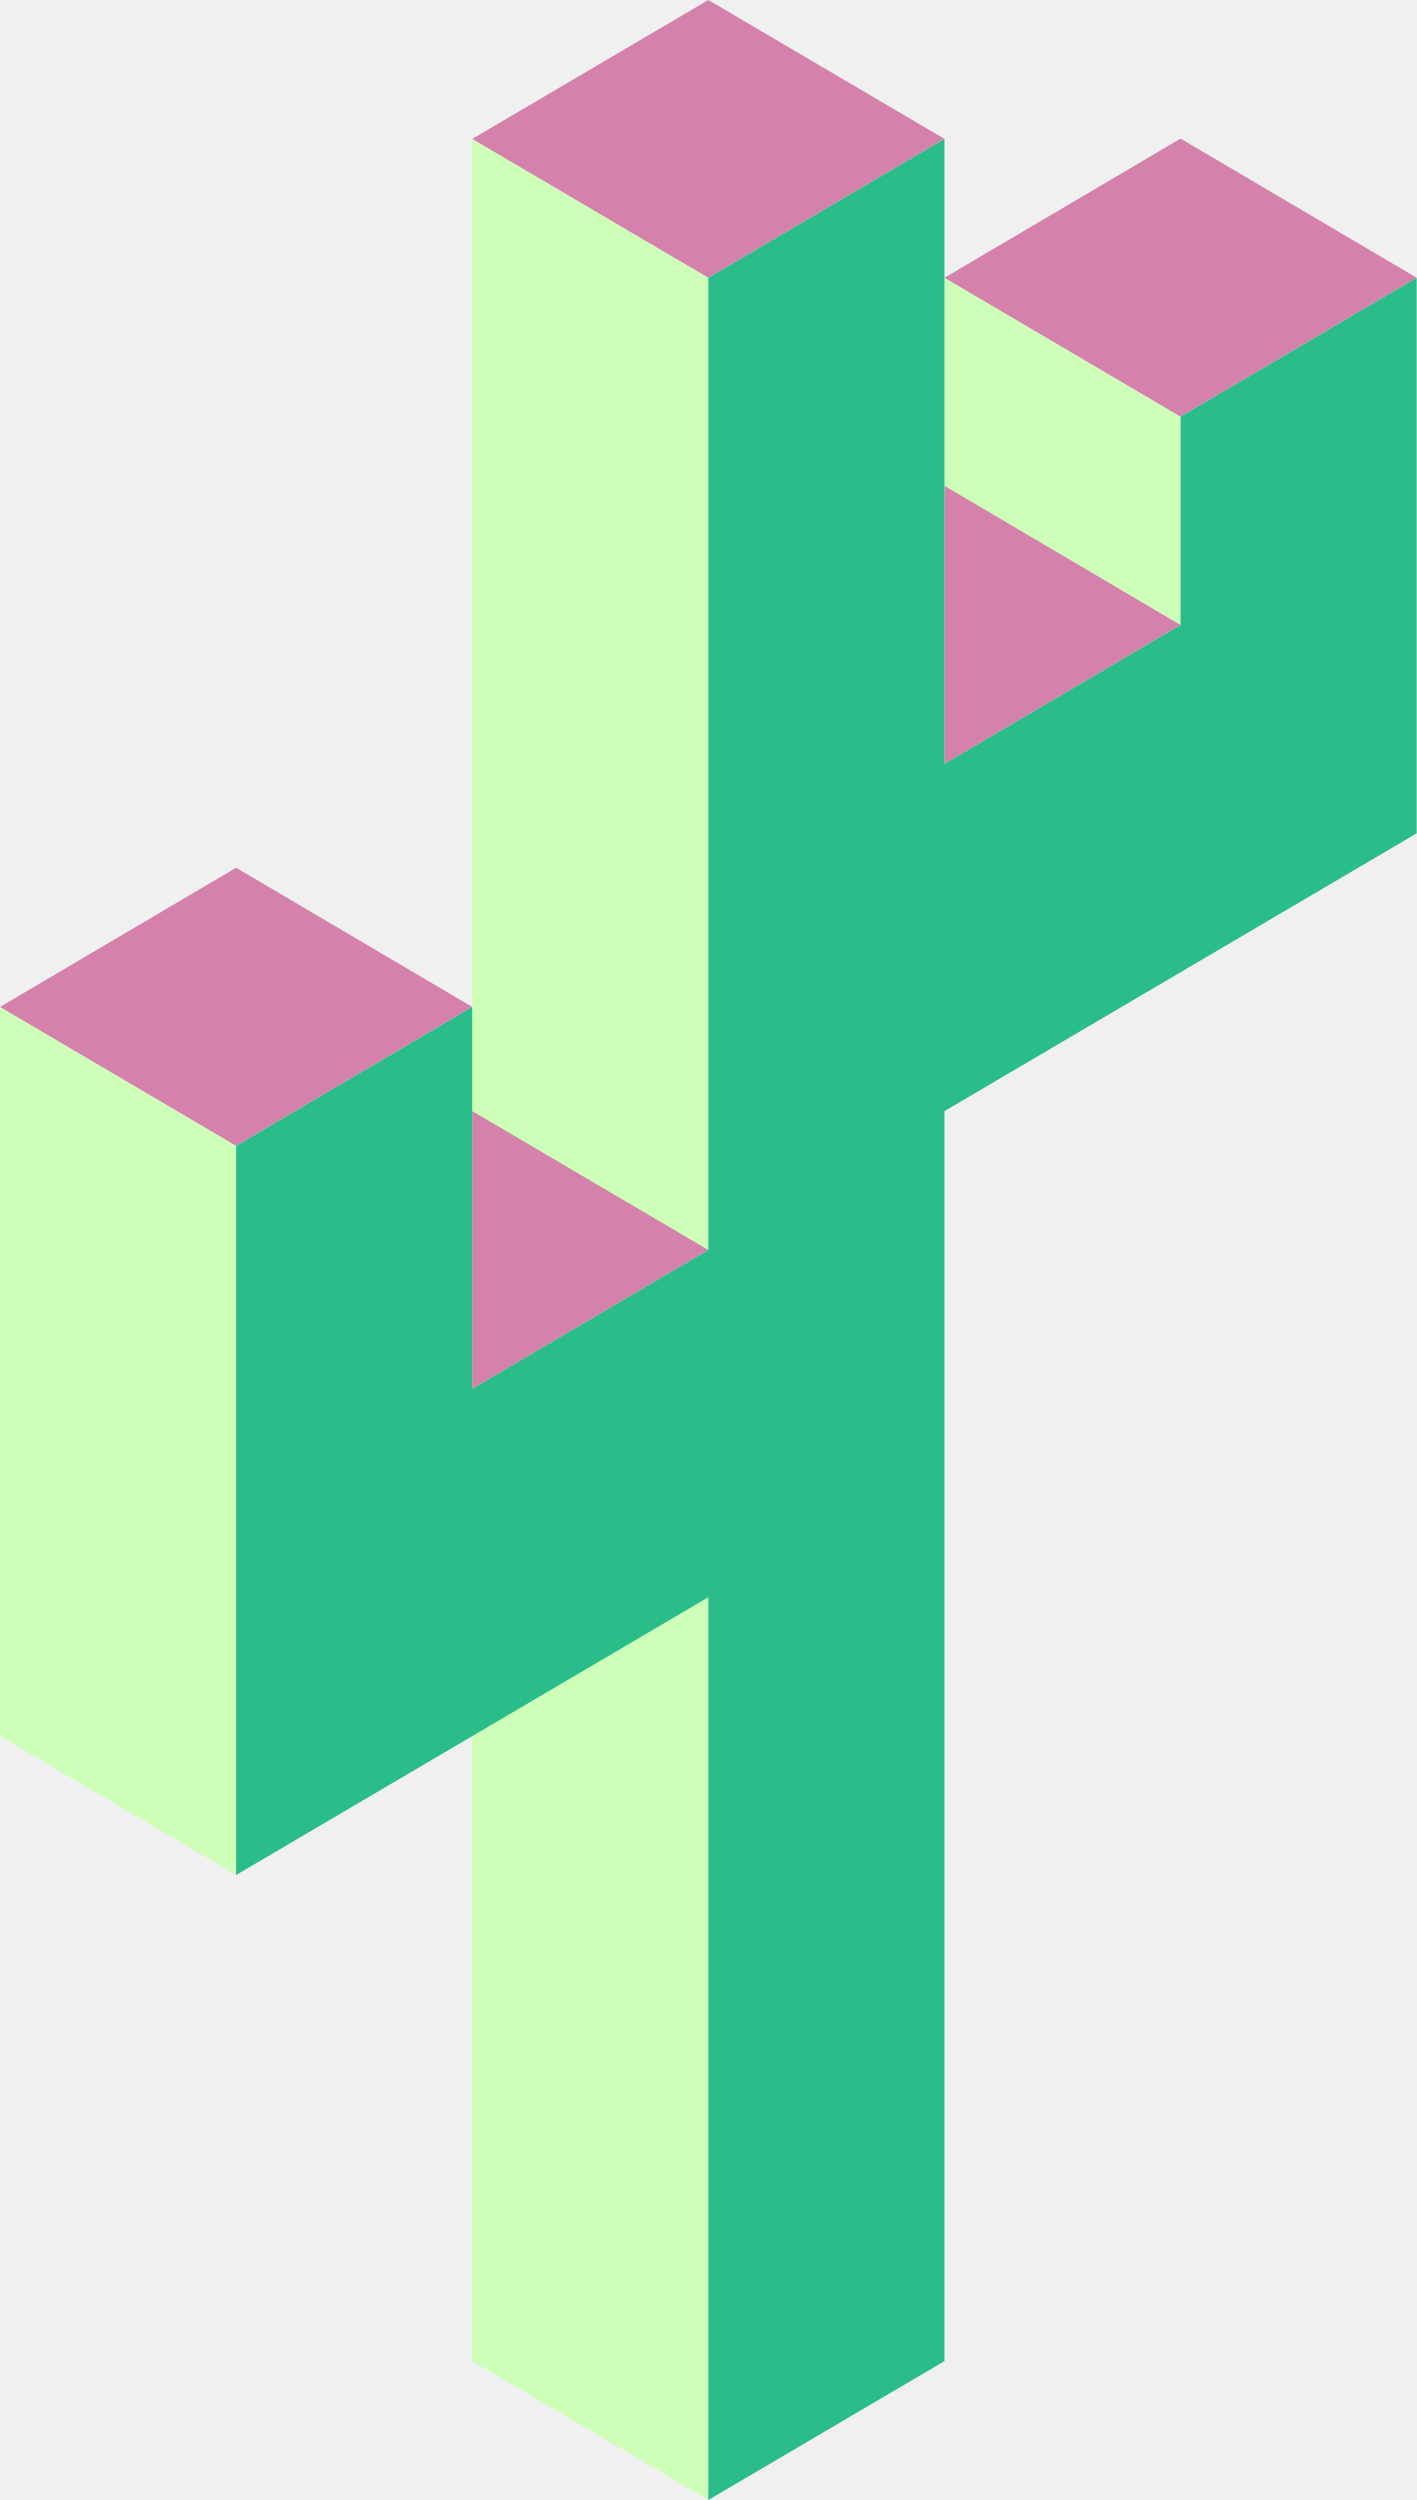
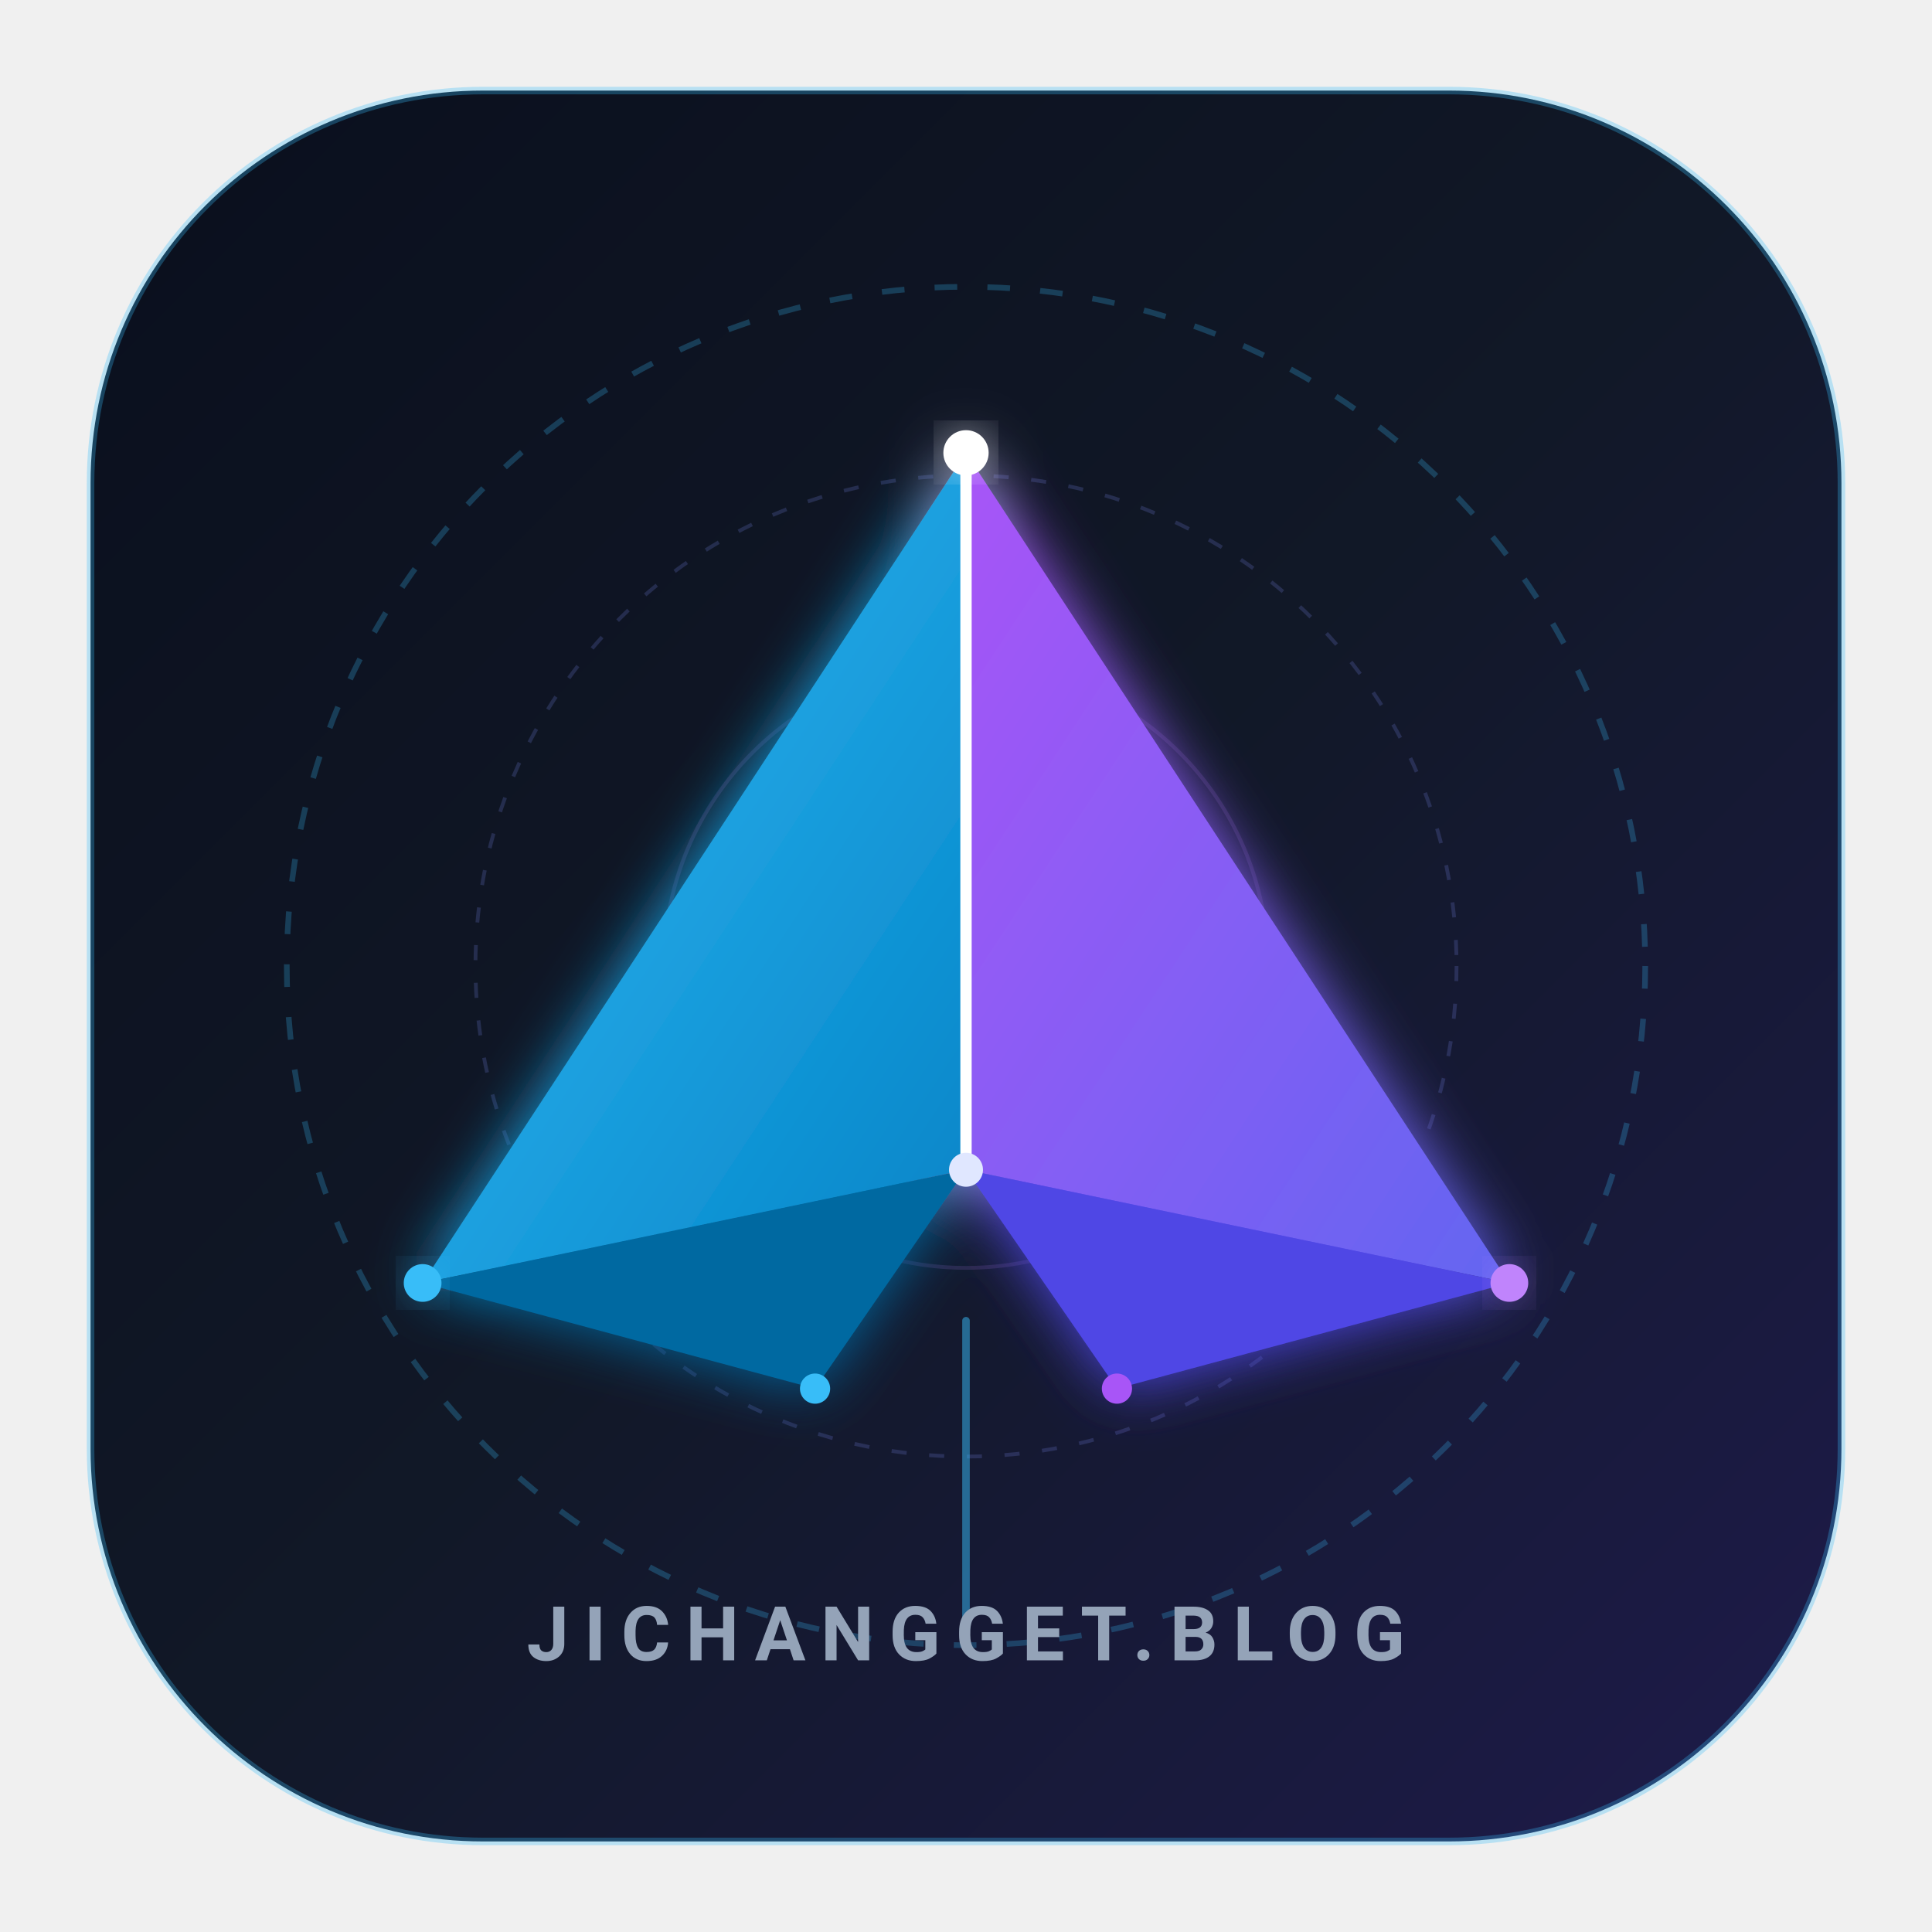
- <svg xmlns="http://www.w3.org/2000/svg" fill="none" viewBox="0 0 272 480">
-   <path fill="#cdffb8" d="M181.334 93.333v-40L226.667 80v40zM136.001 53.333 90.667 26.667v426.666L136.001 480zM45.333 220 0 193.334v140L45.333 360z" />
-   <path fill="#d482ab" d="M90.667 26.667 136.001 0l45.333 26.667-45.333 26.666zM181.334 53.33l45.333-26.72L272 53.33 226.667 80zM136 240l-45.333-26.67v53.34zM0 193.33l45.333-26.72 45.334 26.72L45.333 220zM181.334 93.277 226.667 120l-45.333 26.67z" />
-   <path fill="#2abc89" d="m136 53.333 45.333-26.666v120L226.667 120V80L272 53.333V160l-90.667 53.333v240L136 480V306.667L45.334 360V220l45.333-26.667v73.334L136 240z" />
+ <svg xmlns="http://www.w3.org/2000/svg" viewBox="0 0 512 512" width="512" height="512">
+   <defs>
+     <linearGradient id="bgGrad" x1="0%" y1="0%" x2="100%" y2="100%">
+       <stop offset="0%" stop-color="#0a0f1d" />
+       <stop offset="50%" stop-color="#111827" />
+       <stop offset="100%" stop-color="#1e1b4b" />
+     </linearGradient>
+     <linearGradient id="leftWing" x1="0%" y1="0%" x2="100%" y2="100%">
+       <stop offset="0%" stop-color="#38bdf8" />
+       <stop offset="100%" stop-color="#0284c7" />
+     </linearGradient>
+     <linearGradient id="rightWing" x1="0%" y1="0%" x2="100%" y2="100%">
+       <stop offset="0%" stop-color="#a855f7" />
+       <stop offset="100%" stop-color="#6366f1" />
+     </linearGradient>
+     <linearGradient id="trailGrad1" x1="0%" y1="100%" x2="0%" y2="0%">
+       <stop offset="0%" stop-color="#38bdf8" stop-opacity="0" />
+       <stop offset="100%" stop-color="#38bdf8" stop-opacity="0.8" />
+     </linearGradient>
+     <linearGradient id="trailGrad2" x1="0%" y1="100%" x2="0%" y2="0%">
+       <stop offset="0%" stop-color="#a855f7" stop-opacity="0" />
+       <stop offset="100%" stop-color="#a855f7" stop-opacity="0.8" />
+     </linearGradient>
+     <filter id="glow" x="-20%" y="-20%" width="140%" height="140%">
+       <feGaussianBlur stdDeviation="8" result="blur" />
+       <feMerge>
+         <feMergeNode in="blur" />
+         <feMergeNode in="SourceGraphic" />
+       </feMerge>
+     </filter>
+   </defs>
+   <rect x="24" y="24" width="464" height="464" rx="104" fill="url(#bgGrad)" stroke="#38bdf8" stroke-width="2" stroke-opacity="0.3" />
+   <circle cx="256" cy="256" r="180" fill="none" stroke="#38bdf8" stroke-width="1.5" stroke-dasharray="6 8" stroke-opacity="0.25" />
+   <circle cx="256" cy="256" r="130" fill="none" stroke="#818cf8" stroke-width="1" stroke-dasharray="4 6" stroke-opacity="0.2" />
+   <circle cx="256" cy="256" r="80" fill="none" stroke="#c084fc" stroke-width="1" stroke-opacity="0.15" />
+   <line x1="210" y1="410" x2="210" y2="340" stroke="url(#trailGrad1)" stroke-width="3" stroke-linecap="round" />
+   <line x1="256" y1="430" x2="256" y2="350" stroke="#38bdf8" stroke-width="2" stroke-opacity="0.5" stroke-linecap="round" />
+   <line x1="302" y1="410" x2="302" y2="340" stroke="url(#trailGrad2)" stroke-width="3" stroke-linecap="round" />
+   <g filter="url(#glow)">
+     <polygon points="256,120 112,340 256,310" fill="url(#leftWing)" />
+     <polygon points="256,120 256,310 400,340" fill="url(#rightWing)" />
+     <polygon points="112,340 216,368 256,310" fill="#0369a1" />
+     <polygon points="400,340 256,310 296,368" fill="#4f46e5" />
+     <line x1="256" y1="120" x2="256" y2="310" stroke="#ffffff" stroke-width="3" stroke-linecap="round" />
+   </g>
+   <circle cx="256" cy="120" r="6" fill="#ffffff" filter="url(#glow)" />
+   <circle cx="112" cy="340" r="5" fill="#38bdf8" filter="url(#glow)" />
+   <circle cx="400" cy="340" r="5" fill="#c084fc" filter="url(#glow)" />
+   <circle cx="256" cy="310" r="4.5" fill="#e0e7ff" />
+   <circle cx="216" cy="368" r="4" fill="#38bdf8" />
+   <circle cx="296" cy="368" r="4" fill="#a855f7" />
+   <text x="256" y="440" font-family="-apple-system, BlinkMacSystemFont, 'Segoe UI', Roboto, sans-serif" font-size="20" font-weight="700" fill="#94a3b8" letter-spacing="4" text-anchor="middle">JICHANGGET.BLOG</text>
</svg>
